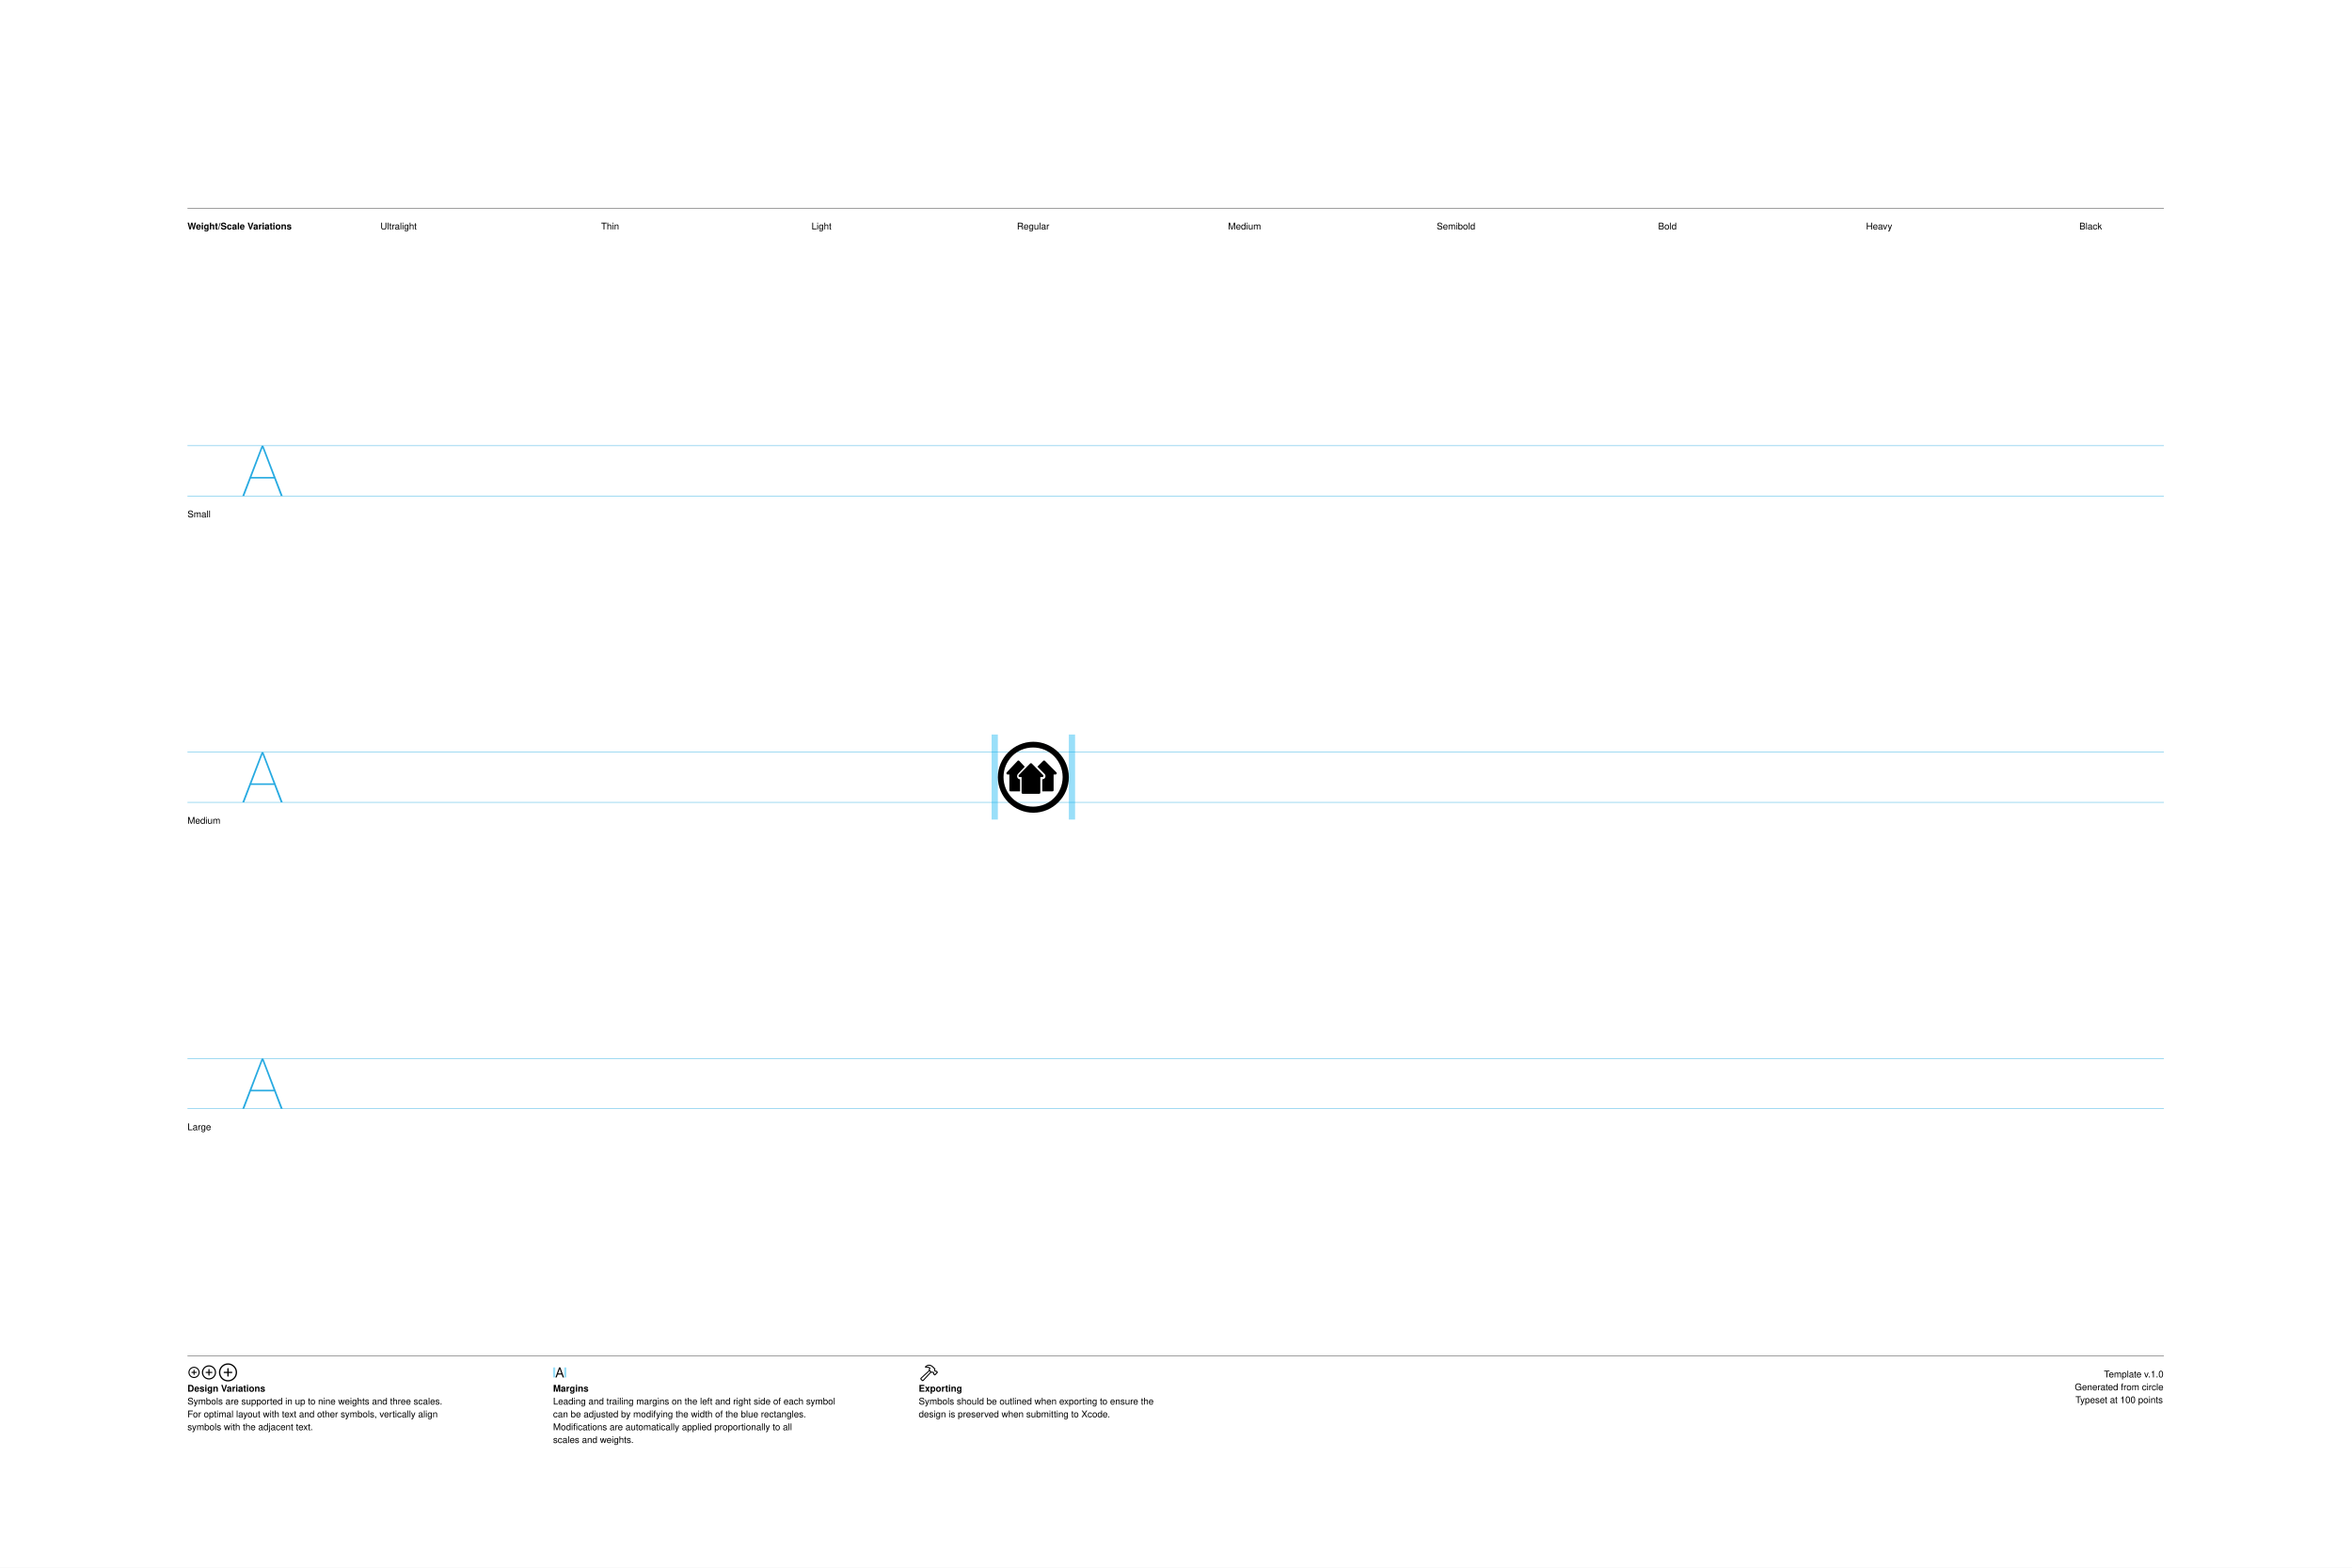
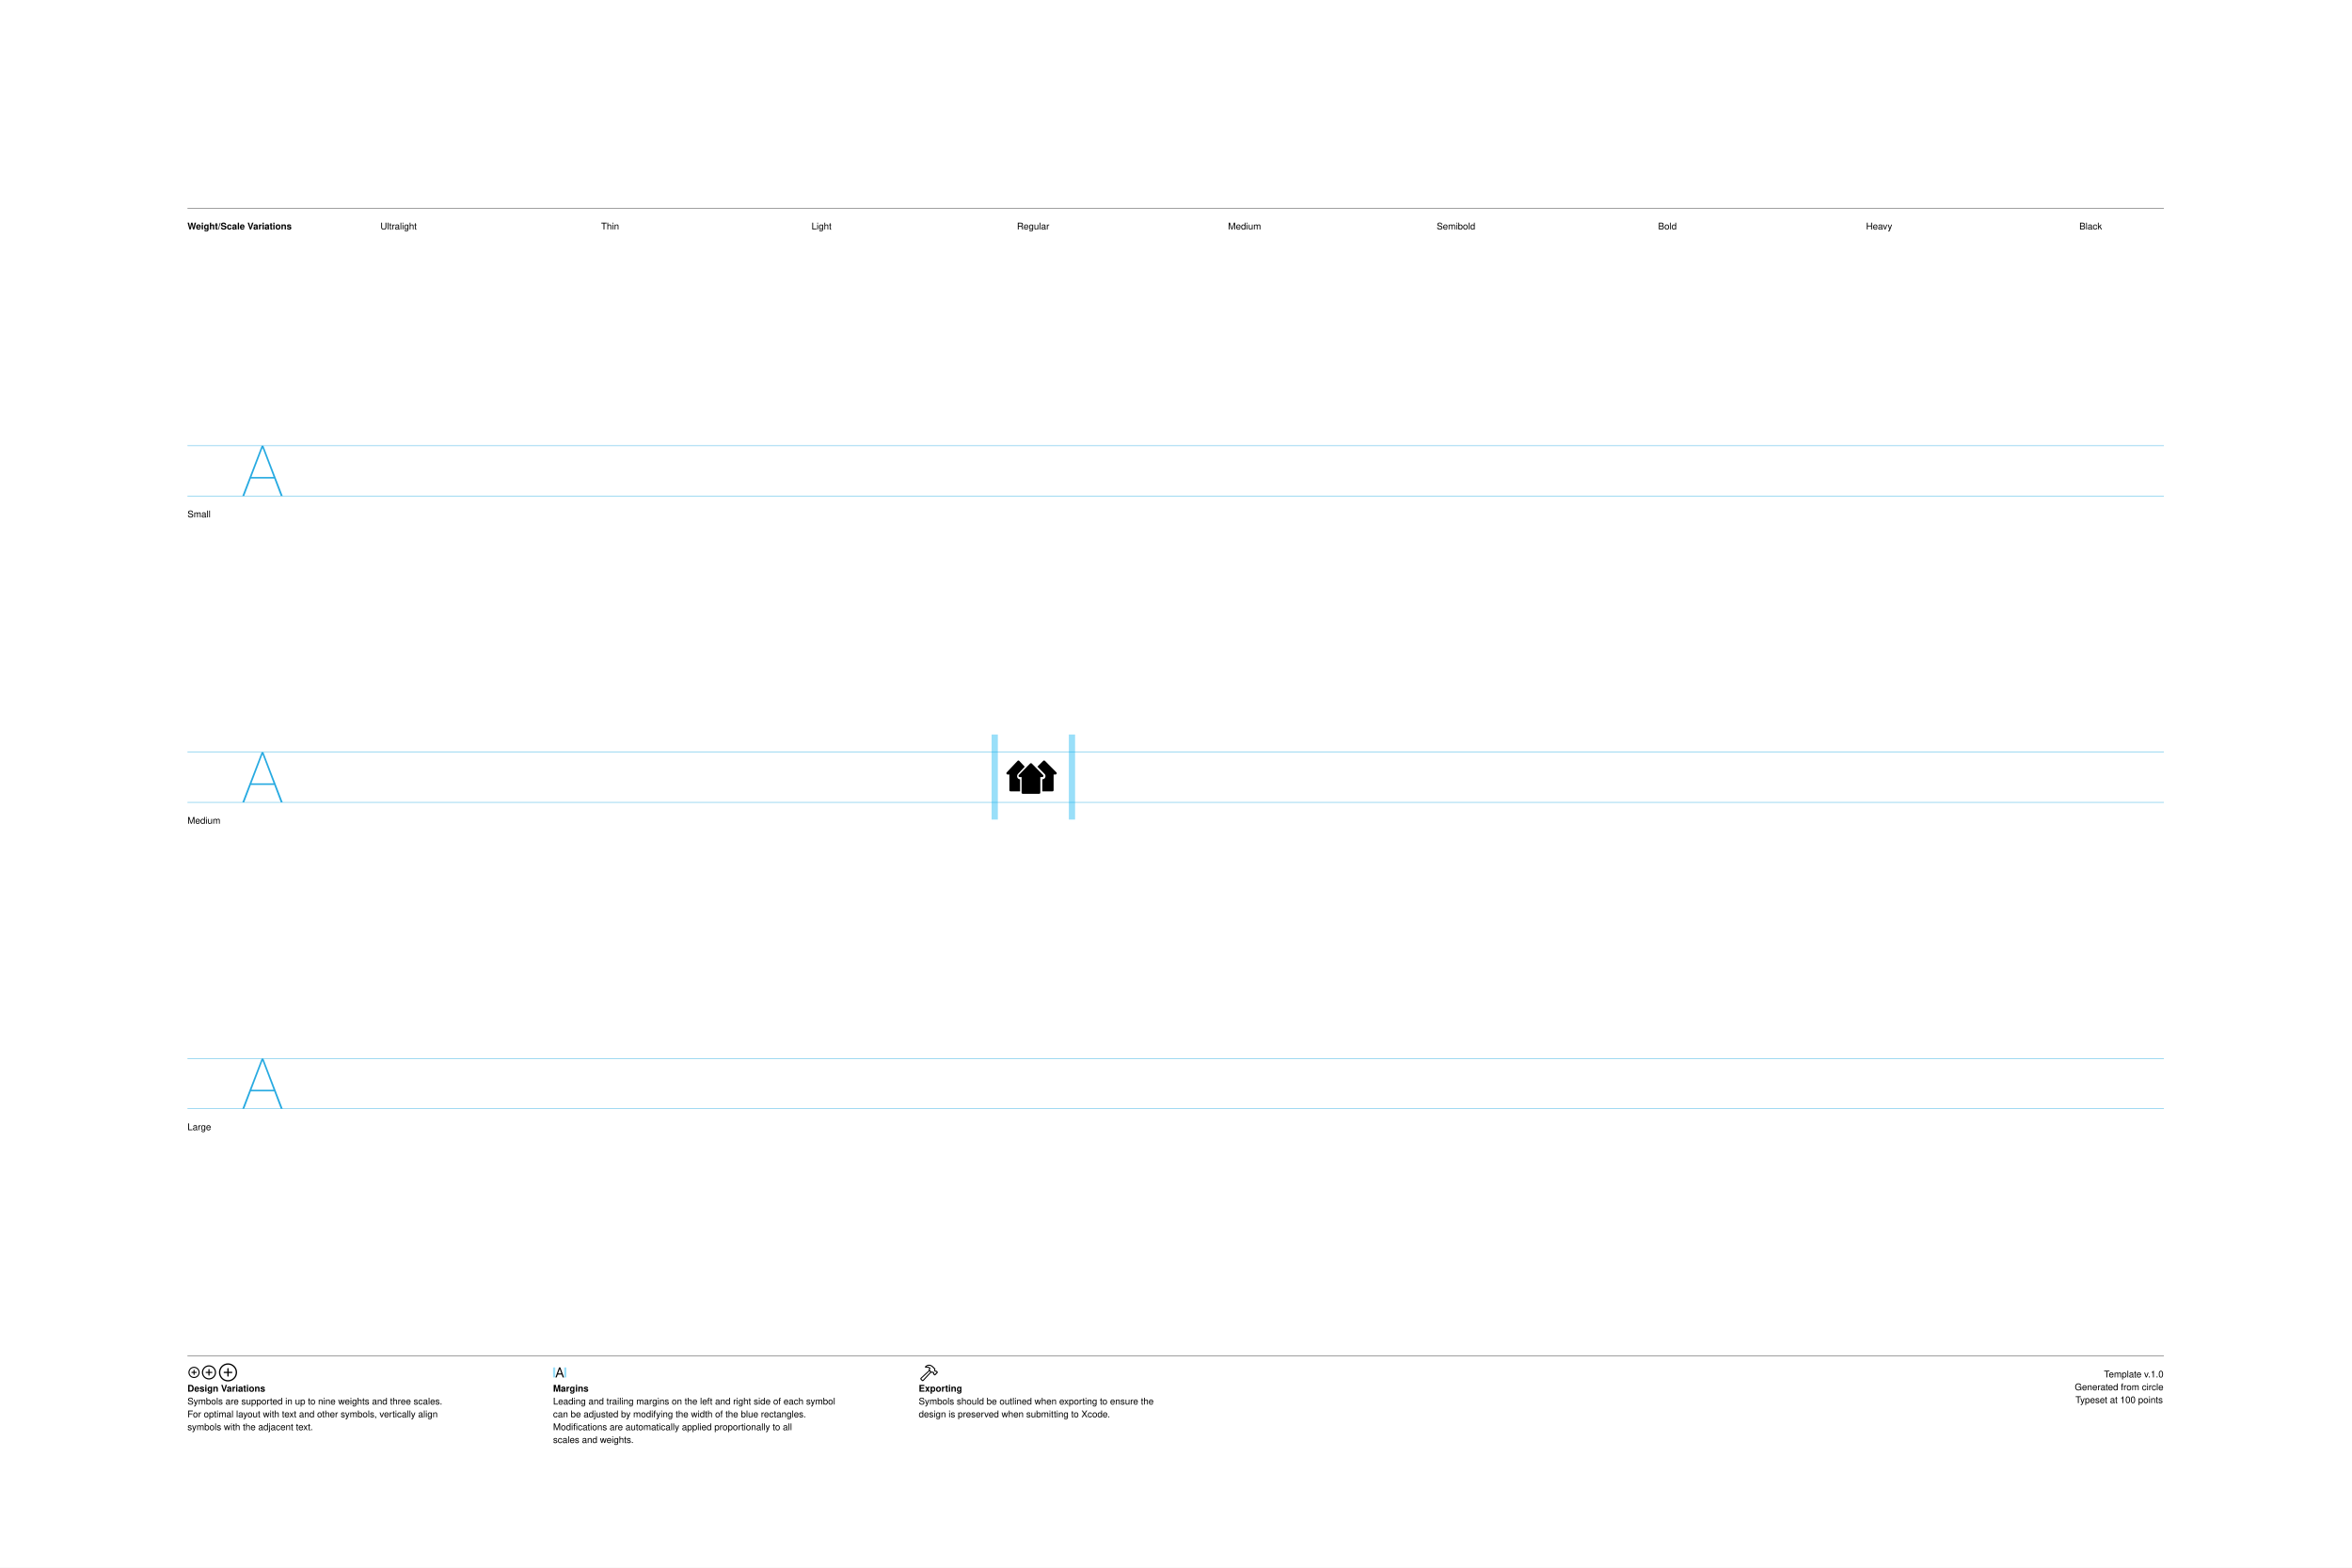
<svg xmlns="http://www.w3.org/2000/svg" width="3300px" height="2200px" viewBox="0 0 3300 2200" version="1.1">
  <g id="Page-1" stroke="none" stroke-width="1" fill="none" fill-rule="evenodd">
    <g id="filterlebensraum-10">
      <g id="Notes">
        <rect id="artboard" fill="#FFFFFF" fill-rule="nonzero" x="0" y="0" width="3300" height="2200" />
        <line x1="263" y1="292" x2="3036" y2="292" id="Path" stroke="#000000" stroke-width="0.5" />
        <text id="Weight/Scale-Variations" fill="#000000" font-family="Helvetica-Bold, Helvetica" font-size="13" font-weight="bold">
          <tspan x="263" y="322">Weight/Scale Variations</tspan>
        </text>
        <text id="Ultralight" fill="#000000" font-family="Helvetica" font-size="13" font-weight="normal">
          <tspan x="533.711" y="322">Ultralight</tspan>
        </text>
        <text id="Thin" fill="#000000" font-family="Helvetica" font-size="13" font-weight="normal">
          <tspan x="843.422" y="322">Thin</tspan>
        </text>
        <text id="Light" fill="#000000" font-family="Helvetica" font-size="13" font-weight="normal">
          <tspan x="1138.63" y="322">Light</tspan>
        </text>
        <text id="Regular" fill="#000000" font-family="Helvetica" font-size="13" font-weight="normal">
          <tspan x="1426.84" y="322">Regular</tspan>
        </text>
        <text id="Medium" fill="#000000" font-family="Helvetica" font-size="13" font-weight="normal">
          <tspan x="1723.06" y="322">Medium</tspan>
        </text>
        <text id="Semibold" fill="#000000" font-family="Helvetica" font-size="13" font-weight="normal">
          <tspan x="2015.77" y="322">Semibold</tspan>
        </text>
        <text id="Bold" fill="#000000" font-family="Helvetica" font-size="13" font-weight="normal">
          <tspan x="2326.48" y="322">Bold</tspan>
        </text>
        <text id="Heavy" fill="#000000" font-family="Helvetica" font-size="13" font-weight="normal">
          <tspan x="2618.19" y="322">Heavy</tspan>
        </text>
        <text id="Black" fill="#000000" font-family="Helvetica" font-size="13" font-weight="normal">
          <tspan x="2917.4" y="322">Black</tspan>
        </text>
        <line x1="263" y1="1903" x2="3036" y2="1903" id="Path" stroke="#000000" stroke-width="0.5" />
        <g id="Group" transform="translate(264, 1918)" fill="#000000" fill-rule="nonzero">
          <path d="M8.248,15.83 C12.555,15.83 16.139,12.256 16.139,7.949 C16.139,3.643 12.545,0.068 8.238,0.068 C3.941,0.068 0.367,3.643 0.367,7.949 C0.367,12.256 3.951,15.83 8.248,15.83 Z M8.248,14.346 C4.703,14.346 1.871,11.504 1.871,7.949 C1.871,4.394 4.693,1.553 8.238,1.553 C11.793,1.553 14.635,4.394 14.645,7.949 C14.654,11.504 11.803,14.346 8.248,14.346 Z M8.229,11.572 C8.697,11.572 8.971,11.26 8.971,10.742 L8.971,8.682 L11.197,8.682 C11.695,8.682 12.037,8.428 12.037,7.959 C12.037,7.48 11.715,7.217 11.197,7.217 L8.971,7.217 L8.971,4.99 C8.971,4.473 8.697,4.15 8.229,4.15 C7.76,4.15 7.506,4.492 7.506,4.99 L7.506,7.217 L5.299,7.217 C4.781,7.217 4.449,7.48 4.449,7.959 C4.449,8.428 4.801,8.682 5.299,8.682 L7.506,8.682 L7.506,10.742 C7.506,11.24 7.76,11.572 8.229,11.572 Z" id="Shape" />
        </g>
        <g id="Group" transform="translate(282.506, 1915)" fill="#000000" fill-rule="nonzero">
          <path d="M10.709,20.91 C16.158,20.91 20.67,16.398 20.67,10.949 C20.67,5.51 16.148,0.988 10.699,0.988 C5.26,0.988 0.748,5.51 0.748,10.949 C0.748,16.398 5.27,20.91 10.709,20.91 Z M10.709,19.25 C6.1,19.25 2.418,15.559 2.418,10.949 C2.418,6.35 6.09,2.648 10.699,2.648 C15.309,2.648 19,6.35 19.01,10.949 C19.02,15.559 15.318,19.25 10.709,19.25 Z M10.69,15.588 C11.207,15.588 11.52,15.227 11.52,14.66 L11.52,11.77 L14.576,11.77 C15.123,11.77 15.504,11.486 15.504,10.969 C15.504,10.441 15.143,10.139 14.576,10.139 L11.52,10.139 L11.52,7.072 C11.52,6.496 11.207,6.144 10.69,6.144 C10.172,6.144 9.879,6.516 9.879,7.072 L9.879,10.139 L6.832,10.139 C6.266,10.139 5.895,10.441 5.895,10.969 C5.895,11.486 6.285,11.77 6.832,11.77 L9.879,11.77 L9.879,14.66 C9.879,15.207 10.172,15.588 10.69,15.588 Z" id="Shape" />
        </g>
        <g id="Group" transform="translate(306.924, 1913)" fill="#000000" fill-rule="nonzero">
          <path d="M12.971,25.674 C19.934,25.674 25.695,19.922 25.695,12.959 C25.695,5.996 19.924,0.244 12.961,0.244 C6.008,0.244 0.256,5.996 0.256,12.959 C0.256,19.922 6.018,25.674 12.971,25.674 Z M12.971,23.857 C6.936,23.857 2.082,18.994 2.082,12.959 C2.082,6.924 6.926,2.061 12.961,2.061 C19.006,2.061 23.859,6.924 23.869,12.959 C23.879,18.994 19.016,23.857 12.971,23.857 Z M12.951,18.936 C13.518,18.936 13.869,18.545 13.869,17.939 L13.869,13.867 L18.107,13.867 C18.693,13.867 19.113,13.535 19.113,12.979 C19.113,12.402 18.723,12.061 18.107,12.061 L13.869,12.061 L13.869,7.812 C13.869,7.197 13.518,6.807 12.951,6.807 C12.385,6.807 12.062,7.217 12.062,7.812 L12.062,12.061 L7.834,12.061 C7.219,12.061 6.809,12.402 6.809,12.979 C6.809,13.535 7.238,13.867 7.834,13.867 L12.062,13.867 L12.062,17.939 C12.062,18.525 12.385,18.936 12.951,18.936 Z" id="Shape" />
        </g>
        <text id="Design-Variations" fill="#000000" font-family="Helvetica-Bold, Helvetica" font-size="13" font-weight="bold">
          <tspan x="263" y="1953">Design Variations</tspan>
        </text>
        <text id="Symbols-are-supported-in-up-to-nine-weights-and-three-scales." fill="#000000" font-family="Helvetica" font-size="13" font-weight="normal">
          <tspan x="263" y="1971">Symbols are supported in up to nine weights and three scales.</tspan>
        </text>
        <text id="For-optimal-layout-with-text-and-other-symbols,-vertically-align" fill="#000000" font-family="Helvetica" font-size="13" font-weight="normal">
          <tspan x="263" y="1989">For optimal layout with text and other symbols, vertically align</tspan>
        </text>
        <text id="symbols-with-the-adjacent-text." fill="#000000" font-family="Helvetica" font-size="13" font-weight="normal">
          <tspan x="263" y="2007">symbols with the adjacent text.</tspan>
        </text>
        <rect id="Rectangle" fill="#00AEEF" fill-rule="nonzero" opacity="0.4" x="776" y="1919" width="3" height="14" />
        <g id="Group" transform="translate(779, 1918)" fill="#000000" fill-rule="nonzero">
          <path d="M10.527,15 L12.373,15 L7.178,0.908 L5.439,0.908 L0.244,15 L2.09,15 L3.506,10.967 L9.111,10.967 L10.527,15 Z M6.279,3.047 L6.338,3.047 L8.594,9.473 L4.023,9.473 L6.279,3.047 Z" id="Shape" />
        </g>
        <rect id="Rectangle" fill="#00AEEF" fill-rule="nonzero" opacity="0.4" x="791.617" y="1919" width="3" height="14" />
        <text id="Margins" fill="#000000" font-family="Helvetica-Bold, Helvetica" font-size="13" font-weight="bold">
          <tspan x="776" y="1953">Margins</tspan>
        </text>
        <text id="Leading-and-trailing-margins-on-the-left-and-right-side-of-each-symbol" fill="#000000" font-family="Helvetica" font-size="13" font-weight="normal">
          <tspan x="776" y="1971">Leading and trailing margins on the left and right side of each symbol</tspan>
        </text>
        <text id="can-be-adjusted-by-modifying-the-width-of-the-blue-rectangles." fill="#000000" font-family="Helvetica" font-size="13" font-weight="normal">
          <tspan x="776" y="1989">can be adjusted by modifying the width of the blue rectangles.</tspan>
        </text>
        <text id="Modifications-are-automatically-applied-proportionally-to-all" fill="#000000" font-family="Helvetica" font-size="13" font-weight="normal">
          <tspan x="776" y="2007">Modifications are automatically applied proportionally to all</tspan>
        </text>
        <text id="scales-and-weights." fill="#000000" font-family="Helvetica" font-size="13" font-weight="normal">
          <tspan x="776" y="2025">scales and weights.</tspan>
        </text>
        <g id="Group" transform="translate(1291, 1915)" fill="#000000" fill-rule="nonzero">
          <path d="M0.832,21.115 L2.375,22.658 C3.225,23.488 4.191,23.42 5.061,22.463 L15.275,11.34 C15.705,11.633 16.096,11.623 16.564,11.525 L17.609,11.311 L18.303,12.004 L18.254,12.521 C18.186,13.049 18.352,13.469 18.85,13.967 L19.66,14.777 C20.168,15.285 20.822,15.314 21.301,14.836 L24.553,11.584 C25.031,11.105 25.012,10.451 24.504,9.943 L23.684,9.123 C23.186,8.625 22.775,8.449 22.238,8.527 L21.711,8.586 L21.057,7.922 L21.34,6.779 C21.486,6.213 21.34,5.744 20.715,5.139 L18.303,2.746 C14.758,-0.779 10.227,-0.672 7.111,2.463 C6.691,2.893 6.643,3.478 6.916,3.908 C7.15,4.279 7.629,4.504 8.273,4.338 C9.787,3.957 11.301,4.074 12.785,5.08 L12.16,6.662 C11.926,7.248 11.945,7.727 12.18,8.166 L1.018,18.439 C0.08,19.309 -0.027,20.256 0.832,21.115 Z M8.674,2.853 C11.34,0.861 14.65,1.174 17.053,3.586 L19.68,6.193 C19.914,6.428 19.943,6.613 19.885,6.906 L19.504,8.469 L21.076,10.041 L22.043,9.953 C22.326,9.924 22.414,9.943 22.639,10.168 L23.264,10.793 L20.51,13.537 L19.885,12.922 C19.66,12.697 19.641,12.6 19.67,12.316 L19.758,11.359 L18.195,9.797 L16.574,10.109 C16.291,10.168 16.145,10.168 15.91,9.924 L13.732,7.746 C13.508,7.512 13.479,7.375 13.605,7.053 L14.553,4.777 C12.951,3.244 10.842,2.394 8.801,3.049 C8.713,3.078 8.645,3.059 8.615,3.019 C8.586,2.971 8.586,2.922 8.674,2.853 Z M2.102,20.412 C1.613,19.914 1.789,19.611 2.121,19.309 L13.078,9.191 L14.309,10.422 L4.152,21.35 C3.85,21.682 3.469,21.779 3.068,21.379 L2.102,20.412 Z" id="Shape" />
        </g>
        <text id="Exporting" fill="#000000" font-family="Helvetica-Bold, Helvetica" font-size="13" font-weight="bold">
          <tspan x="1289" y="1953">Exporting</tspan>
        </text>
        <text id="Symbols-should-be-outlined-when-exporting-to-ensure-the" fill="#000000" font-family="Helvetica" font-size="13" font-weight="normal">
          <tspan x="1289" y="1971">Symbols should be outlined when exporting to ensure the</tspan>
        </text>
        <text id="design-is-preserved-when-submitting-to-Xcode." fill="#000000" font-family="Helvetica" font-size="13" font-weight="normal">
          <tspan x="1289" y="1989">design is preserved when submitting to Xcode.</tspan>
        </text>
        <text id="Template-v.1.0" fill="#000000" font-family="Helvetica" font-size="13" font-weight="normal">
          <tspan x="2952" y="1933">Template v.1.0</tspan>
        </text>
        <text id="Generated-from-circle" fill="#000000" font-family="Helvetica" font-size="13" font-weight="normal">
          <tspan x="2911" y="1951">Generated from circle</tspan>
        </text>
        <text id="Typeset-at-100-points" fill="#000000" font-family="Helvetica" font-size="13" font-weight="normal">
          <tspan x="2912" y="1969">Typeset at 100 points</tspan>
        </text>
        <text id="Small" fill="#000000" font-family="Helvetica" font-size="13" font-weight="normal">
          <tspan x="263" y="726">Small</tspan>
        </text>
        <text id="Medium" fill="#000000" font-family="Helvetica" font-size="13" font-weight="normal">
          <tspan x="263" y="1156">Medium</tspan>
        </text>
        <text id="Large" fill="#000000" font-family="Helvetica" font-size="13" font-weight="normal">
          <tspan x="263" y="1586">Large</tspan>
        </text>
      </g>
      <g id="Guides" transform="translate(263, 625)">
        <g id="H-reference" transform="translate(76, 0)" fill="#27AAE1" fill-rule="nonzero">
          <path d="M54.932,71 L57.666,71 L30.566,0.541 L28.076,0.541 L0.977,71 L3.662,71 L12.94,46.537 L45.703,46.537 L54.932,71 Z M29.199,3.91 L29.443,3.91 L44.824,44.291 L13.818,44.291 L29.199,3.91 Z" id="Shape" />
        </g>
        <line x1="0" y1="71" x2="2773" y2="71" id="Baseline-S" stroke="#27AAE1" stroke-width="0.577" />
        <line x1="0" y1="0.541" x2="2773" y2="0.541" id="Capline-S" stroke="#27AAE1" stroke-width="0.577" />
        <g id="H-reference" transform="translate(76, 430)" fill="#27AAE1" fill-rule="nonzero">
          <path d="M54.932,71 L57.666,71 L30.566,0.541 L28.076,0.541 L0.977,71 L3.662,71 L12.94,46.537 L45.703,46.537 L54.932,71 Z M29.199,3.91 L29.443,3.91 L44.824,44.291 L13.818,44.291 L29.199,3.91 Z" id="Shape" />
        </g>
        <line x1="0" y1="501" x2="2773" y2="501" id="Baseline-M" stroke="#27AAE1" stroke-width="0.577" />
        <line x1="0" y1="430.54" x2="2773" y2="430.54" id="Capline-M" stroke="#27AAE1" stroke-width="0.577" />
        <g id="H-reference" transform="translate(76, 860)" fill="#27AAE1" fill-rule="nonzero">
          <path d="M54.932,71 L57.666,71 L30.566,0.541 L28.076,0.541 L0.977,71 L3.662,71 L12.94,46.537 L45.703,46.537 L54.932,71 Z M29.199,3.91 L29.443,3.91 L44.824,44.291 L13.818,44.291 L29.199,3.91 Z" id="Shape" />
        </g>
        <line x1="0" y1="931" x2="2773" y2="931" id="Baseline-L" stroke="#27AAE1" stroke-width="0.577" />
        <line x1="0" y1="860.54" x2="2773" y2="860.54" id="Capline-L" stroke="#27AAE1" stroke-width="0.577" />
        <rect id="left-margin" fill="#00AEEF" fill-rule="nonzero" opacity="0.4" x="1128.3" y="405.79" width="8.74" height="119.336" />
        <rect id="right-margin" fill="#00AEEF" fill-rule="nonzero" opacity="0.4" x="1236.65" y="405.79" width="8.74" height="119.336" />
      </g>
      <g id="Symbols" transform="translate(1399, 1040)" fill="#000000" fill-rule="nonzero">
        <g id="Regular-M" transform="translate(0.3, 0)">
-           <path d="M50.545,100.551 C77.791,100.551 100.35,77.992 100.35,50.746 C100.35,23.549 77.742,0.941 50.496,0.941 C23.299,0.941 0.74,23.549 0.74,50.746 C0.74,77.992 23.348,100.551 50.545,100.551 Z M50.155,92.008 C27.108,92.008 8.7,73.551 8.7,50.504 C8.7,27.506 27.059,9 50.106,9 C73.153,9 91.61,27.506 91.659,50.504 C91.708,73.551 73.202,92.008 50.155,92.008 Z" id="Shape" />
          <g id="Group-3" transform="translate(29.7, 31)">
            <path d="M34.387,16.495 L18.656,0.471 C18.039,-0.157 16.946,-0.157 16.329,0.471 L0.482,16.614 C0.011,17.094 -0.129,17.814 0.125,18.441 C0.379,19.067 0.98,19.475 1.646,19.475 L4.366,19.475 L4.366,41.324 C4.366,42.249 5.103,43 6.011,43 L28.975,43 C29.884,43 30.621,42.249 30.621,41.324 L30.621,19.475 L33.341,19.475 C33.347,19.476 33.352,19.475 33.355,19.475 C34.263,19.475 35,18.725 35,17.799 C34.999,17.272 34.761,16.802 34.387,16.495" id="Fill-1" />
          </g>
          <g id="Group-6" transform="translate(55.7, 27)">
            <path d="M27.241,16.966 L11.099,0.688 C10.468,0.054 9.355,0.054 8.728,0.688 L0.532,8.951 L10.412,18.913 C11.359,19.749 11.899,20.944 11.899,22.22 C11.899,24.609 9.998,26.559 7.641,26.613 L7.619,26.615 L7.534,26.615 L7.446,26.615 L7.439,26.615 L7.439,43.574 L21.609,43.574 C22.535,43.574 23.285,42.817 23.285,41.884 L23.285,19.852 L26.056,19.852 C26.734,19.852 27.346,19.441 27.605,18.809 C27.864,18.178 27.72,17.449 27.241,16.966" id="Fill-4" />
          </g>
          <g id="Group-9" transform="translate(12.7, 27)">
            <path d="M0.465,16.966 L15.768,0.688 C16.363,0.054 17.419,0.054 18.014,0.688 L25.783,8.951 L16.418,18.913 C15.52,19.749 15.009,20.944 15.009,22.22 C15.009,24.609 16.811,26.559 19.044,26.613 L19.065,26.615 L19.146,26.615 L19.23,26.615 L19.236,26.615 L19.236,43.574 L5.805,43.574 C4.927,43.574 4.216,42.817 4.216,41.884 L4.216,19.852 L1.589,19.852 C0.946,19.852 0.367,19.441 0.121,18.809 C-0.125,18.178 0.011,17.449 0.465,16.966" id="Fill-7" />
          </g>
        </g>
      </g>
    </g>
  </g>
</svg>
